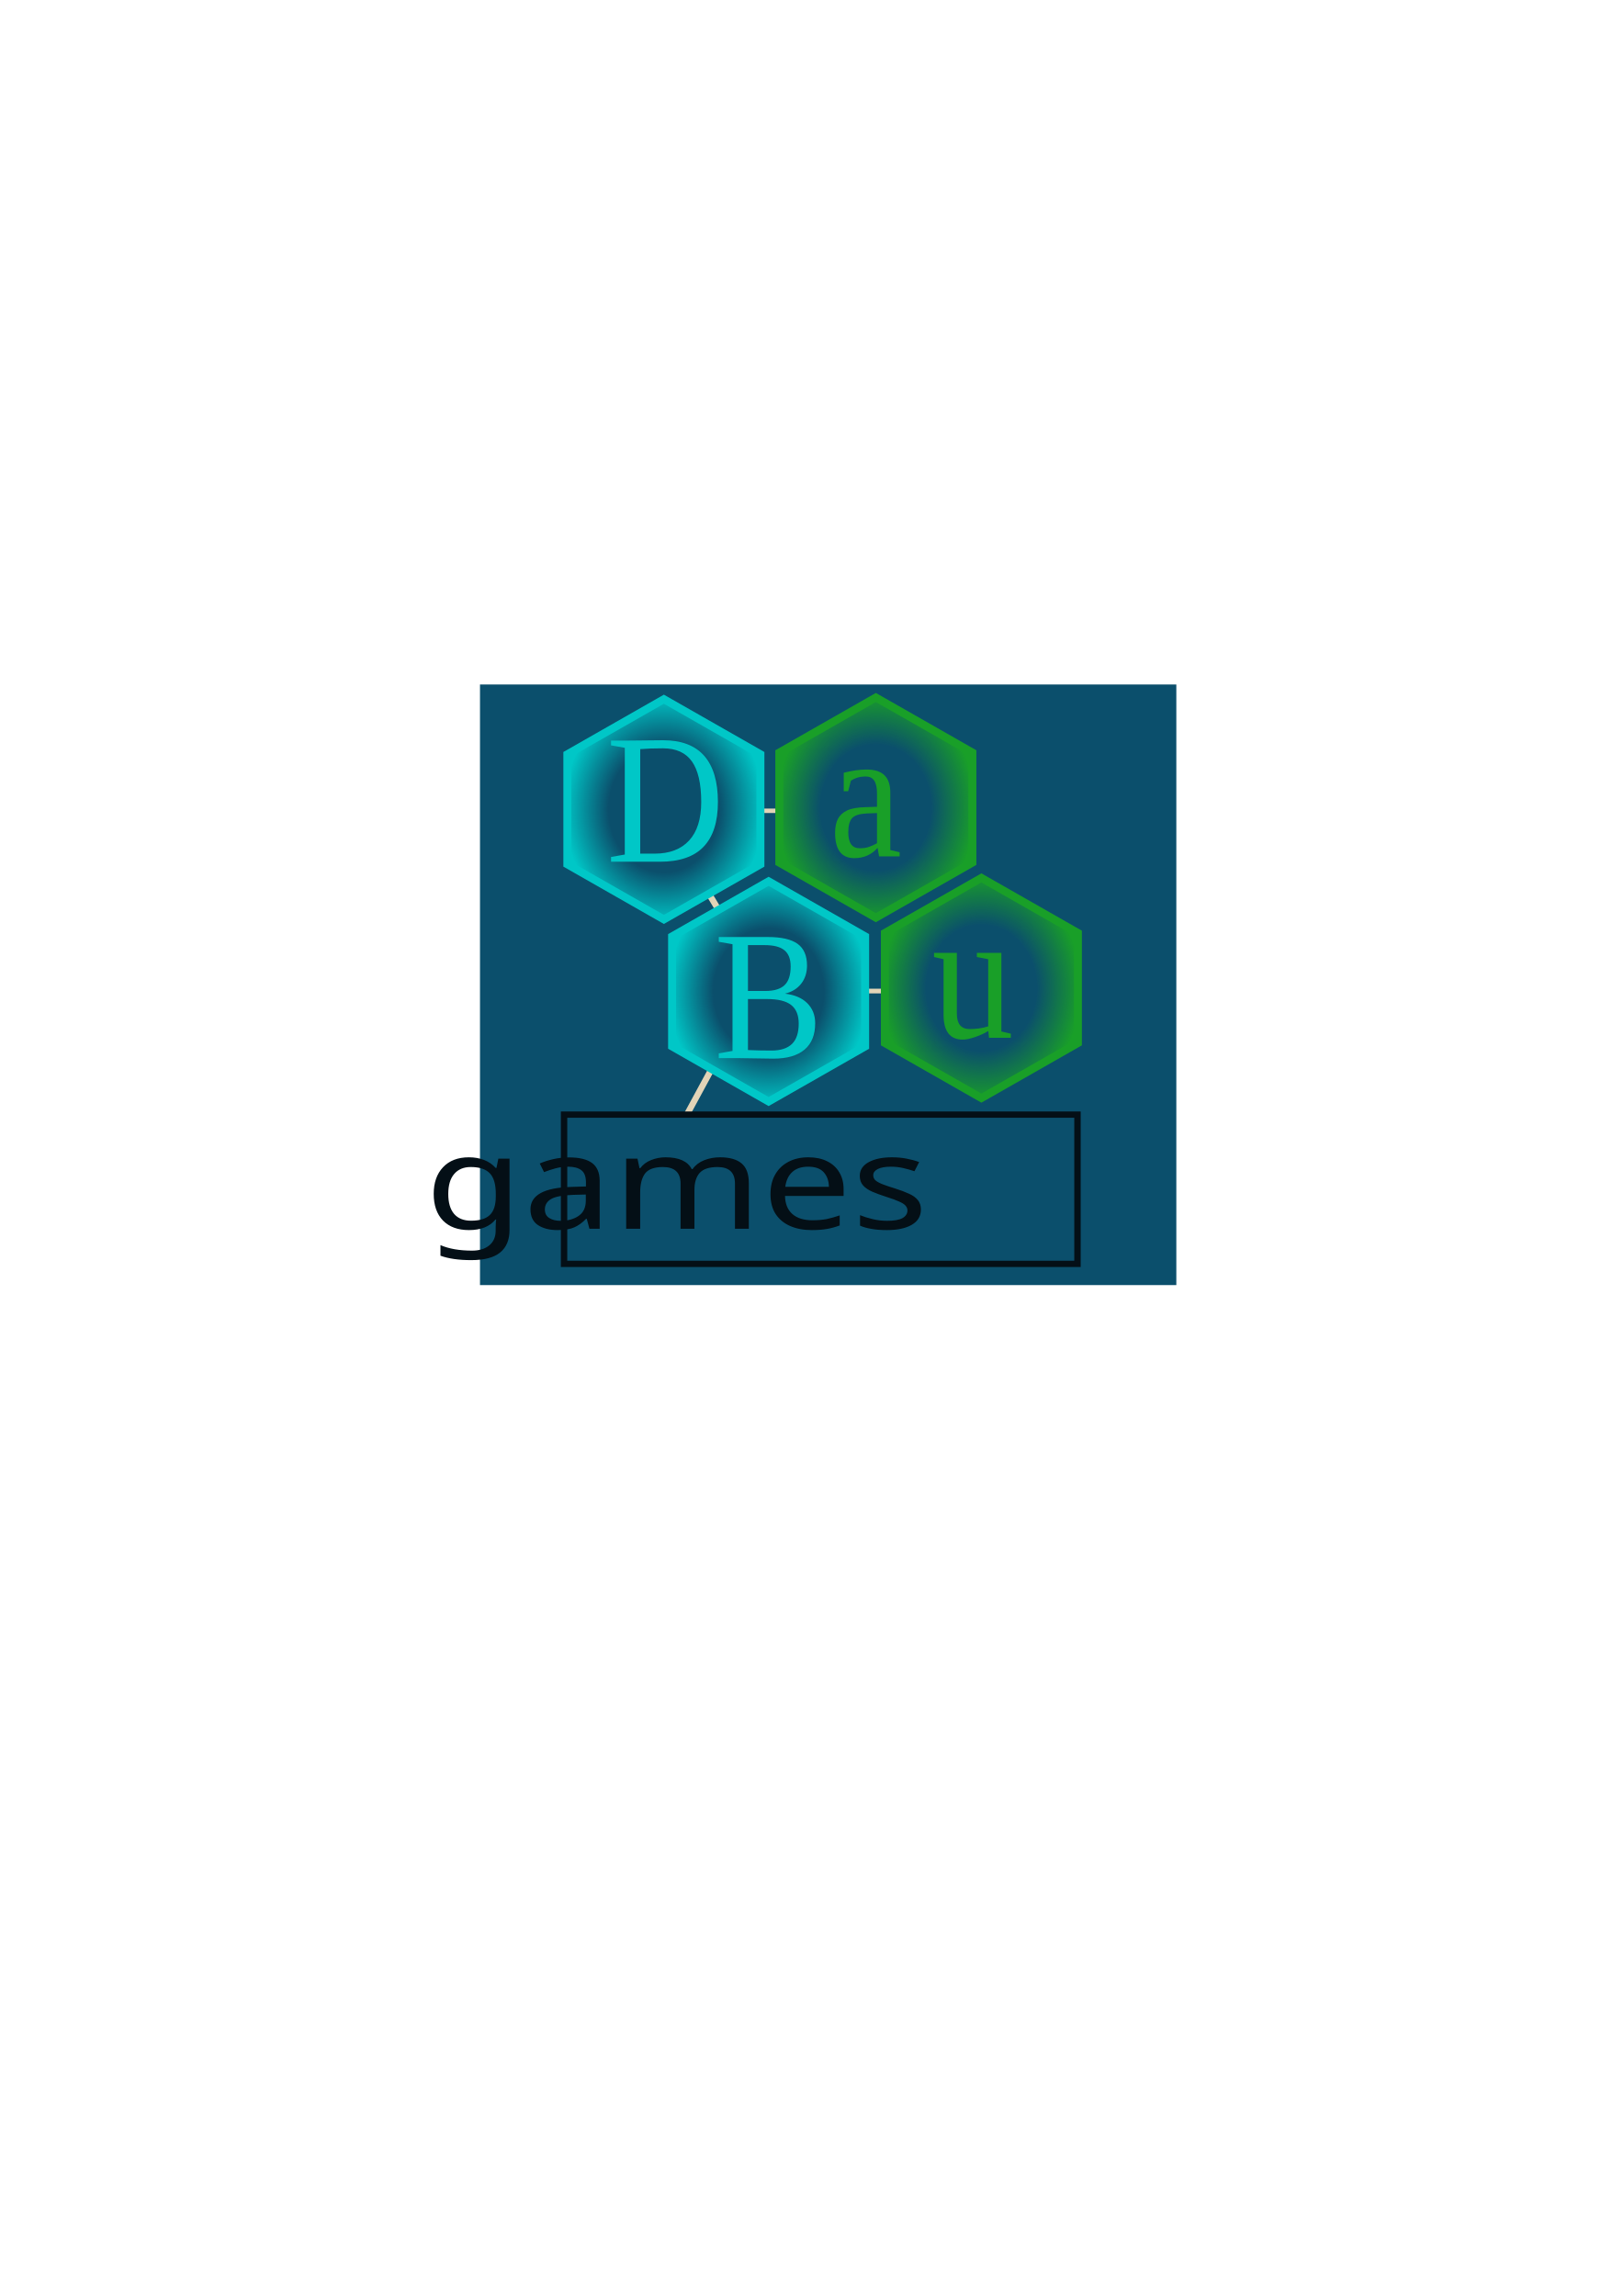
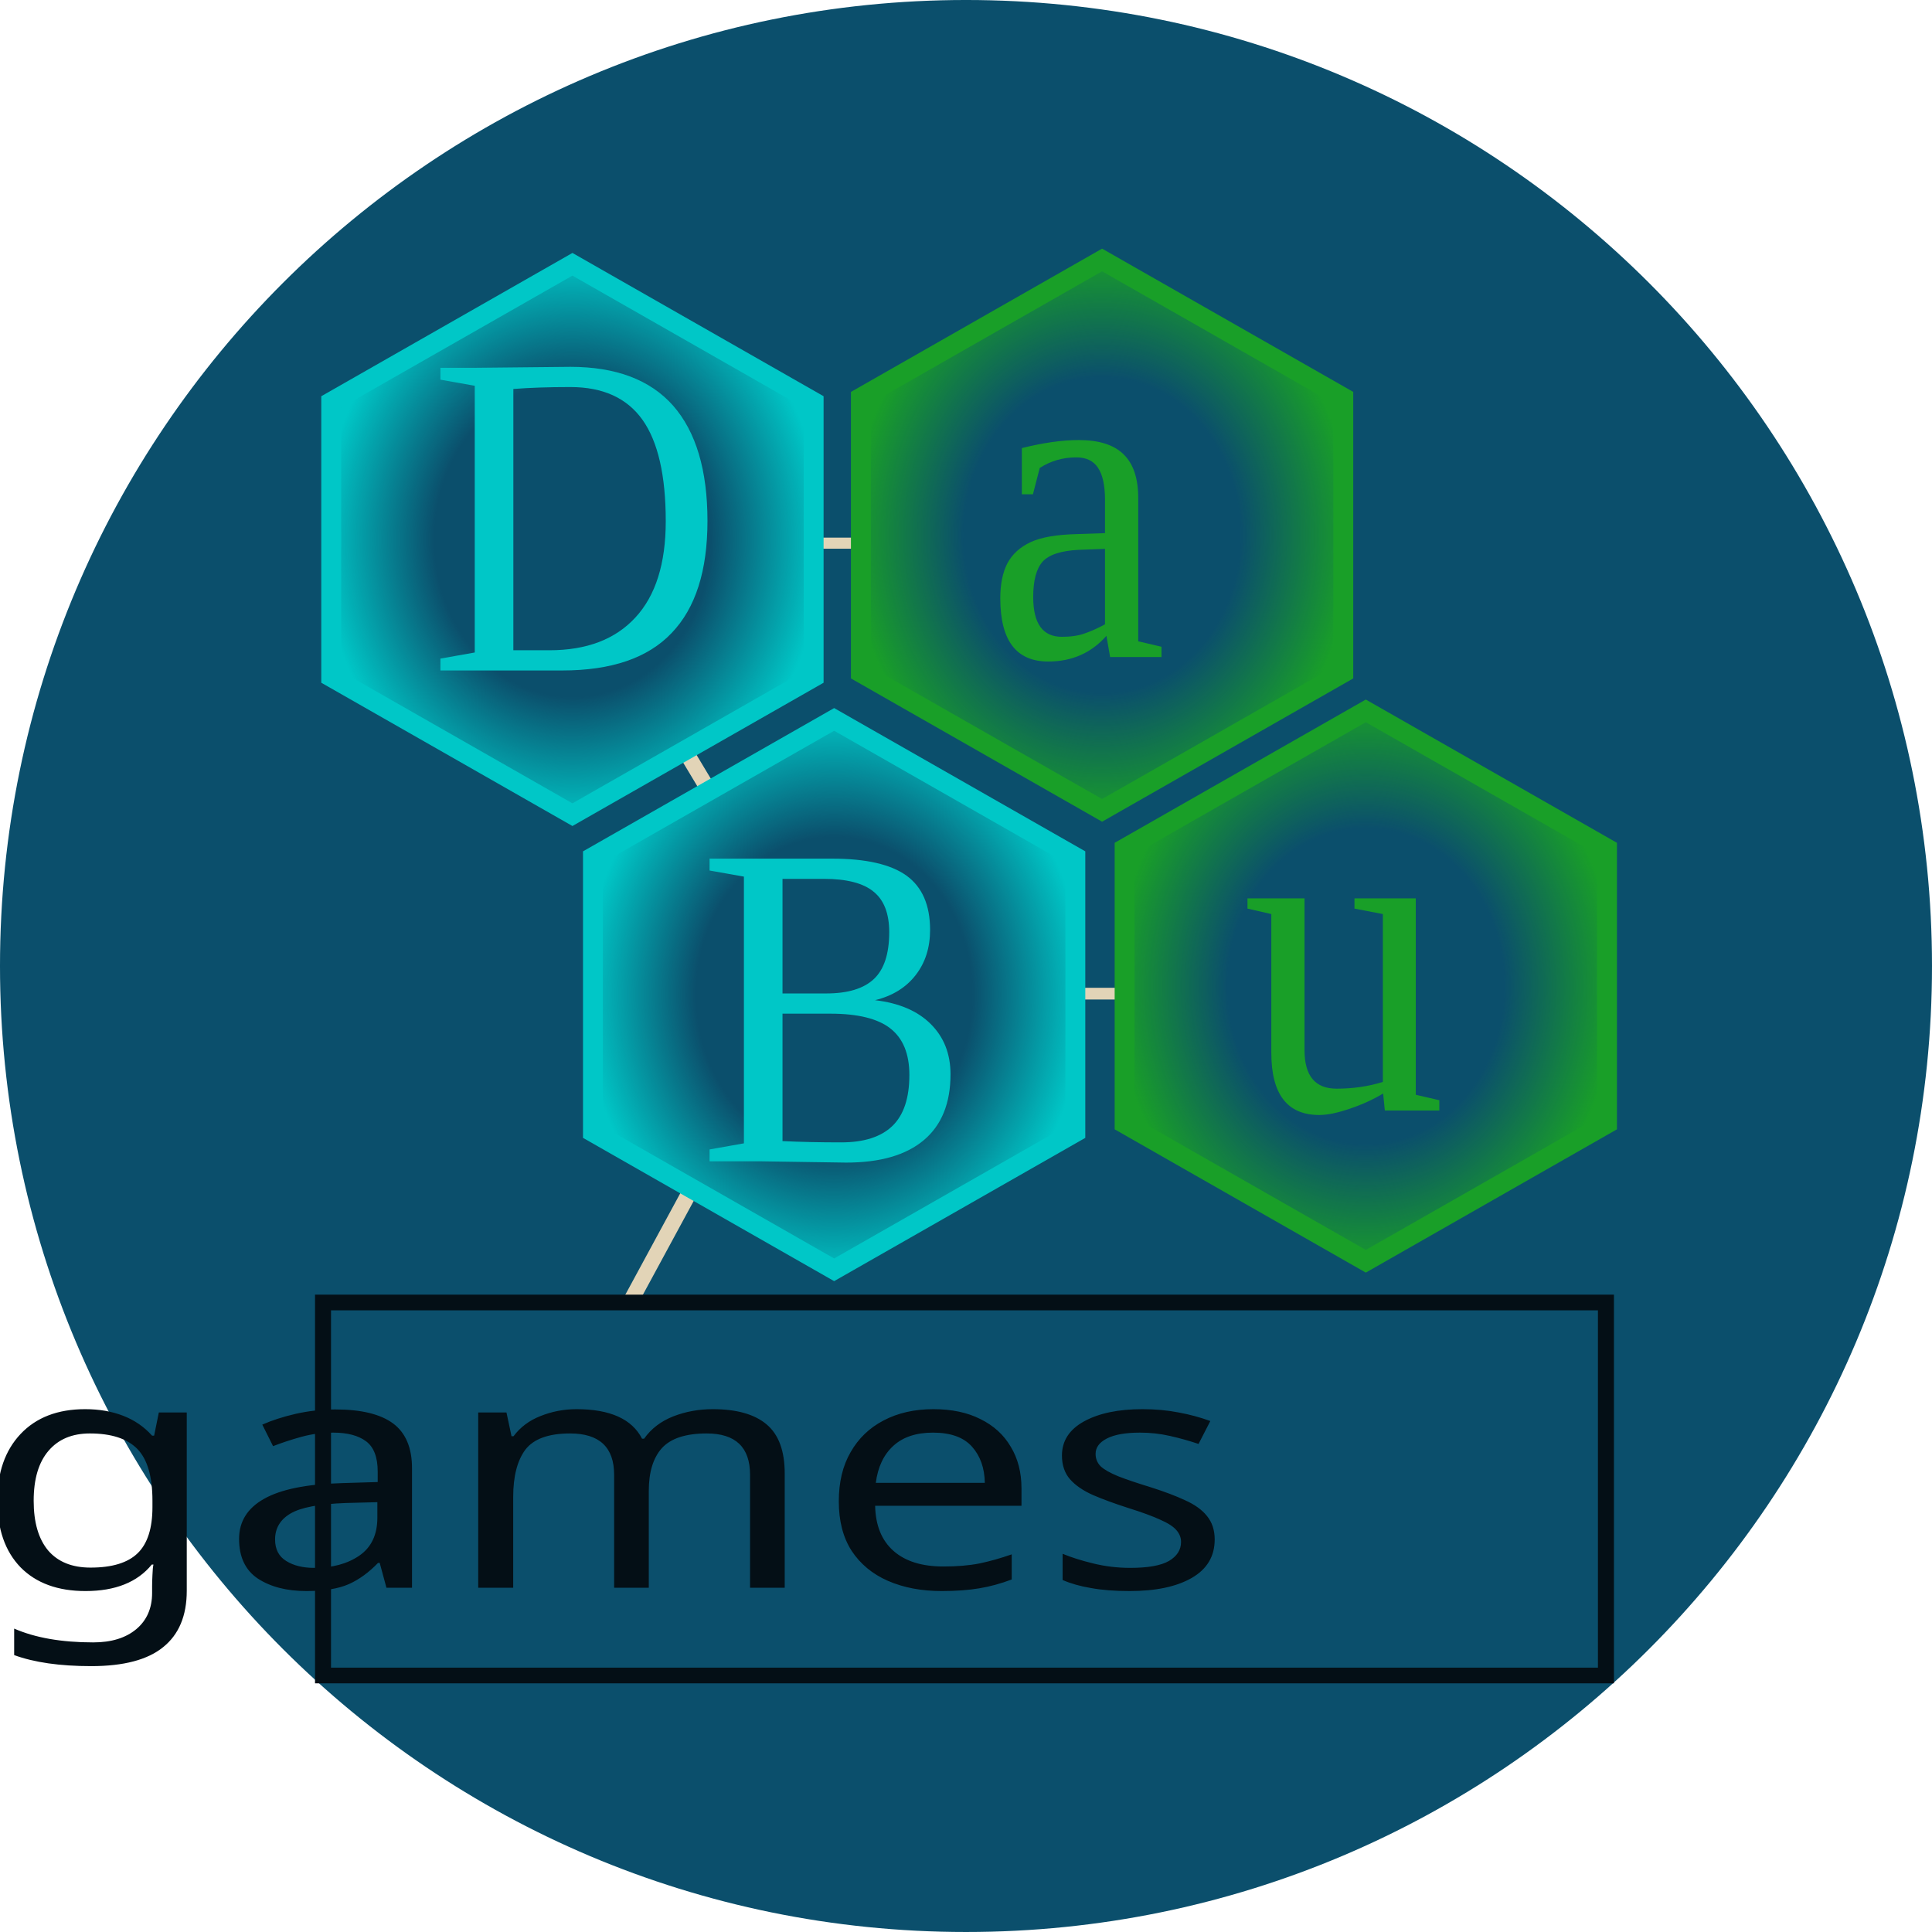
- <svg xmlns="http://www.w3.org/2000/svg" xmlns:xlink="http://www.w3.org/1999/xlink" width="210mm" height="297mm" viewBox="0 0 210 297" version="1.1" id="svg1">
+ <svg xmlns="http://www.w3.org/2000/svg" xmlns:xlink="http://www.w3.org/1999/xlink" width="100mm" height="100mm" viewBox="0 0 100 100" version="1.1" id="svg1">
  <defs id="defs1">
    <linearGradient id="linearGradient112">
      <stop style="stop-color:#199f28;stop-opacity:0;" offset="0.55" id="stop111" />
      <stop style="stop-color:#199f28;stop-opacity:1;" offset="1" id="stop112" />
    </linearGradient>
    <linearGradient id="linearGradient110">
      <stop style="stop-color:#199f28;stop-opacity:0;" offset="0.55" id="stop109" />
      <stop style="stop-color:#199f28;stop-opacity:1;" offset="1" id="stop110" />
    </linearGradient>
    <linearGradient id="linearGradient108">
      <stop style="stop-color:#00c7c7;stop-opacity:0;" offset="0.55" id="stop107" />
      <stop style="stop-color:#00c7c7;stop-opacity:1;" offset="1" id="stop108" />
    </linearGradient>
-     <linearGradient id="linearGradient80">
-       <stop style="stop-color:#199f28;stop-opacity:0;" offset="0.395" id="stop79" />
-       <stop style="stop-color:#0b4f6c;stop-opacity:1;" offset="1" id="stop80" />
-     </linearGradient>
    <linearGradient id="linearGradient77">
      <stop style="stop-color:#00c7c7;stop-opacity:0;" offset="0.55" id="stop77" />
      <stop style="stop-color:#00c7c7;stop-opacity:1;" offset="1" id="stop78" />
    </linearGradient>
    <linearGradient id="swatch38">
      <stop style="stop-color:#00c7c7;stop-opacity:1;" offset="0" id="stop38" />
    </linearGradient>
    <linearGradient id="swatch37">
      <stop style="stop-color:#00c7c7;stop-opacity:1;" offset="0" id="stop37" />
    </linearGradient>
-     <rect x="107.431" y="214.863" width="152.883" height="125.337" id="rect1" />
    <radialGradient xlink:href="#linearGradient77" id="radialGradient78" cx="65.322" cy="97.146" fx="65.322" fy="97.146" r="10.107" gradientTransform="matrix(1,0,0,1.1547,0,-15.02855)" gradientUnits="userSpaceOnUse" />
-     <radialGradient xlink:href="#linearGradient80" id="radialGradient1" cx="65.322" cy="97.146" fx="65.322" fy="97.146" r="10.107" gradientTransform="matrix(1,0,0,1.1547,0,-15.02855)" gradientUnits="userSpaceOnUse" />
    <radialGradient xlink:href="#linearGradient108" id="radialGradient78-5" cx="65.322" cy="97.146" fx="65.322" fy="97.146" r="10.107" gradientTransform="matrix(1,0,0,1.1547,0,-15.02855)" gradientUnits="userSpaceOnUse" />
    <radialGradient xlink:href="#linearGradient110" id="radialGradient78-5-2" cx="65.322" cy="97.146" fx="65.322" fy="97.146" r="10.107" gradientTransform="matrix(1,0,0,1.1547,0,-15.02855)" gradientUnits="userSpaceOnUse" />
    <radialGradient xlink:href="#linearGradient112" id="radialGradient78-5-2-2" cx="65.322" cy="97.146" fx="65.322" fy="97.146" r="10.107" gradientTransform="matrix(1,0,0,1.1547,0,-15.02855)" gradientUnits="userSpaceOnUse" />
  </defs>
-   <g id="layer1">
-     <rect style="fill:#0b4f6c;fill-opacity:1;stroke:none;stroke-width:0.8;stroke-dasharray:none;stroke-opacity:1" id="rect15" width="90.06" height="77.691" x="62.079" y="88.542" />
-     <g id="g120">
+   <g id="layer1" transform="translate(-62.07922,-88.54233)">
+     <rect style="fill:#0b4f6c;fill-opacity:1;stroke:none;stroke-width:0.956;stroke-dasharray:none;stroke-opacity:1" id="rect15" width="100" height="100" x="62.079" y="88.542" ry="50" />
+     <g id="g120" transform="translate(5.846489,11.77669)">
      <path style="fill:#d0c6b2;fill-opacity:1;stroke:#e2d4b7;stroke-width:0.8;stroke-dasharray:none;stroke-opacity:1" d="m 88.771,144.302 3.35,-6.184" id="path114" />
      <path style="fill:none;fill-opacity:1;stroke:#e2d4b7;stroke-width:0.607;stroke-dasharray:none;stroke-opacity:1" d="m 111.963,128.197 h 2.448" id="path119" />
      <path style="fill:none;fill-opacity:1;stroke:#e2d4b7;stroke-width:0.574;stroke-dasharray:none;stroke-opacity:1" d="m 98.478,104.88 h 2.19" id="path119-9" />
      <path style="fill:none;fill-opacity:1;stroke:#e2d4b7;stroke-width:0.8;stroke-dasharray:none;stroke-opacity:1" d="m 91.735,115.699 1.16,1.933" id="path120" />
    </g>
-     <g id="g78-97" transform="matrix(0.9991936,0,0,1.000441,9.227995,18.3617)">
+     <g id="g78-97" transform="matrix(0.9991936,0,0,1.000441,15.07448,30.13839)">
      <path style="fill:url(#radialGradient78-5);fill-opacity:1;stroke:#00c7c7;stroke-width:0.8;stroke-dasharray:none;stroke-opacity:1" id="path16-2" d="m 65.322,108.355 -9.707,-5.605 -1e-6,-11.209 9.707,-5.605 9.707,5.605 10e-7,11.209 z" transform="matrix(1.287222,0,0,1.270152,6.168696,-13.55337)" />
      <text xml:space="preserve" style="font-size:22.493px;text-align:start;writing-mode:lr-tb;direction:ltr;text-anchor:start;fill:#00c7c7;fill-opacity:1;stroke:none;stroke-width:0.985;stroke-dasharray:none;stroke-opacity:1" x="88.423" y="111.462" id="text3-6-6-3" transform="scale(0.9409056,1.062806)">
        <tspan id="tspan3-8-5-7" style="font-size:22.493px;fill:#00c7c7;fill-opacity:1;stroke-width:0.985" x="88.423" y="111.462">B</tspan>
      </text>
    </g>
-     <g id="g78-97-4-4" transform="matrix(0.9991936,0,0,1.000441,36.74694,17.92)">
+     <g id="g78-97-4-4" transform="matrix(0.9991936,0,0,1.000441,42.59343,29.69669)">
      <path style="fill:url(#radialGradient78-5-2-2);fill-opacity:1;stroke:#199f28;stroke-width:0.8;stroke-dasharray:none;stroke-opacity:1" id="path16-2-7-0" d="m 65.322,108.355 -9.707,-5.605 -1e-6,-11.209 9.707,-5.605 9.707,5.605 10e-7,11.209 z" transform="matrix(1.287222,0,0,1.270152,6.168696,-13.55337)" />
      <text xml:space="preserve" style="font-size:22.493px;text-align:start;writing-mode:lr-tb;direction:ltr;text-anchor:start;fill:#199f28;fill-opacity:1;stroke:none;stroke-width:0.985;stroke-dasharray:none;stroke-opacity:1" x="89.108" y="109.402" id="text3-6-6-3-8-6" transform="scale(0.9409056,1.062806)">
        <tspan id="tspan3-8-5-7-3-1" style="font-size:22.493px;fill:#199f28;fill-opacity:1;stroke-width:0.985" x="89.108" y="109.402">u</tspan>
      </text>
    </g>
-     <g id="g78-97-4" transform="matrix(0.9991936,0,0,1.000441,23.09675,-5.418621)">
+     <g id="g78-97-4" transform="matrix(0.9991936,0,0,1.000441,28.94324,6.358067)">
      <path style="fill:url(#radialGradient78-5-2);fill-opacity:1;stroke:#199f28;stroke-width:0.8;stroke-dasharray:none;stroke-opacity:1" id="path16-2-7" d="m 65.322,108.355 -9.707,-5.605 -1e-6,-11.209 9.707,-5.605 9.707,5.605 10e-7,11.209 z" transform="matrix(1.287222,0,0,1.270152,6.168696,-13.55337)" />
      <text xml:space="preserve" style="font-size:22.493px;text-align:start;writing-mode:lr-tb;direction:ltr;text-anchor:start;fill:#199f28;fill-opacity:1;stroke:none;stroke-width:0.985;stroke-dasharray:none;stroke-opacity:1" x="89.519" y="109.28" id="text3-6-6-3-8" transform="scale(0.9409056,1.062806)">
        <tspan id="tspan3-8-5-7-3" style="font-size:22.493px;fill:#199f28;fill-opacity:1;stroke-width:0.985" x="89.519" y="109.28">a</tspan>
      </text>
    </g>
-     <g id="g78" transform="matrix(0.9991936,0,0,1.000441,-4.318017,-5.195868)">
+     <g id="g78" transform="matrix(0.9991936,0,0,1.000441,1.528472,6.58082)">
      <path style="fill:url(#radialGradient78);fill-opacity:1;stroke:#00c7c7;stroke-width:0.8;stroke-dasharray:none;stroke-opacity:1" id="path16" d="m 65.322,108.355 -9.707,-5.605 -1e-6,-11.209 9.707,-5.605 9.707,5.605 10e-7,11.209 z" transform="matrix(1.287222,0,0,1.270152,6.168696,-13.55337)" />
      <text xml:space="preserve" style="font-size:22.493px;text-align:start;writing-mode:lr-tb;direction:ltr;text-anchor:start;fill:#00c7c7;fill-opacity:1;stroke:none;stroke-width:0.985;stroke-dasharray:none;stroke-opacity:1" x="88.011" y="-94.987" id="text3-6-6" transform="scale(0.9409056,-1.062806)">
        <tspan id="tspan3-8-5" style="font-size:22.493px;fill:#00c7c7;fill-opacity:1;stroke-width:0.985" x="88.011" y="-94.987">D</tspan>
      </text>
    </g>
-     <g id="g112" transform="matrix(1.019463,0,0,0.9996013,-0.7460225,1.220435)">
+     <g id="g112" transform="matrix(1.019463,0,0,0.9996013,5.100466,12.99712)">
      <text xml:space="preserve" style="font-style:normal;font-variant:normal;font-weight:normal;font-stretch:condensed;font-size:18.512px;font-family:Impact;-inkscape-font-specification:'Impact Condensed';text-align:center;writing-mode:lr-tb;direction:ltr;text-anchor:middle;fill:#040f16;fill-opacity:1;stroke:none;stroke-width:0.8;stroke-dasharray:none;stroke-opacity:1" x="96.026" y="172.504" id="text6-2-4" transform="scale(1.093253,0.9147014)">
        <tspan id="tspan6-8-8" style="font-style:normal;font-variant:normal;font-weight:normal;font-stretch:normal;font-size:18.512px;font-family:Impact;-inkscape-font-specification:Impact;text-align:center;text-anchor:middle;fill:#040f16;fill-opacity:1;stroke:none;stroke-width:0.8;stroke-dasharray:none;stroke-opacity:1" x="96.026" y="172.504">games</tspan>
      </text>
      <rect style="fill:none;fill-opacity:1;stroke:#040f16;stroke-width:0.812;stroke-dasharray:none;stroke-opacity:1" id="rect112" width="65.136" height="19.314" x="72.291" y="143.019" />
    </g>
  </g>
</svg>
